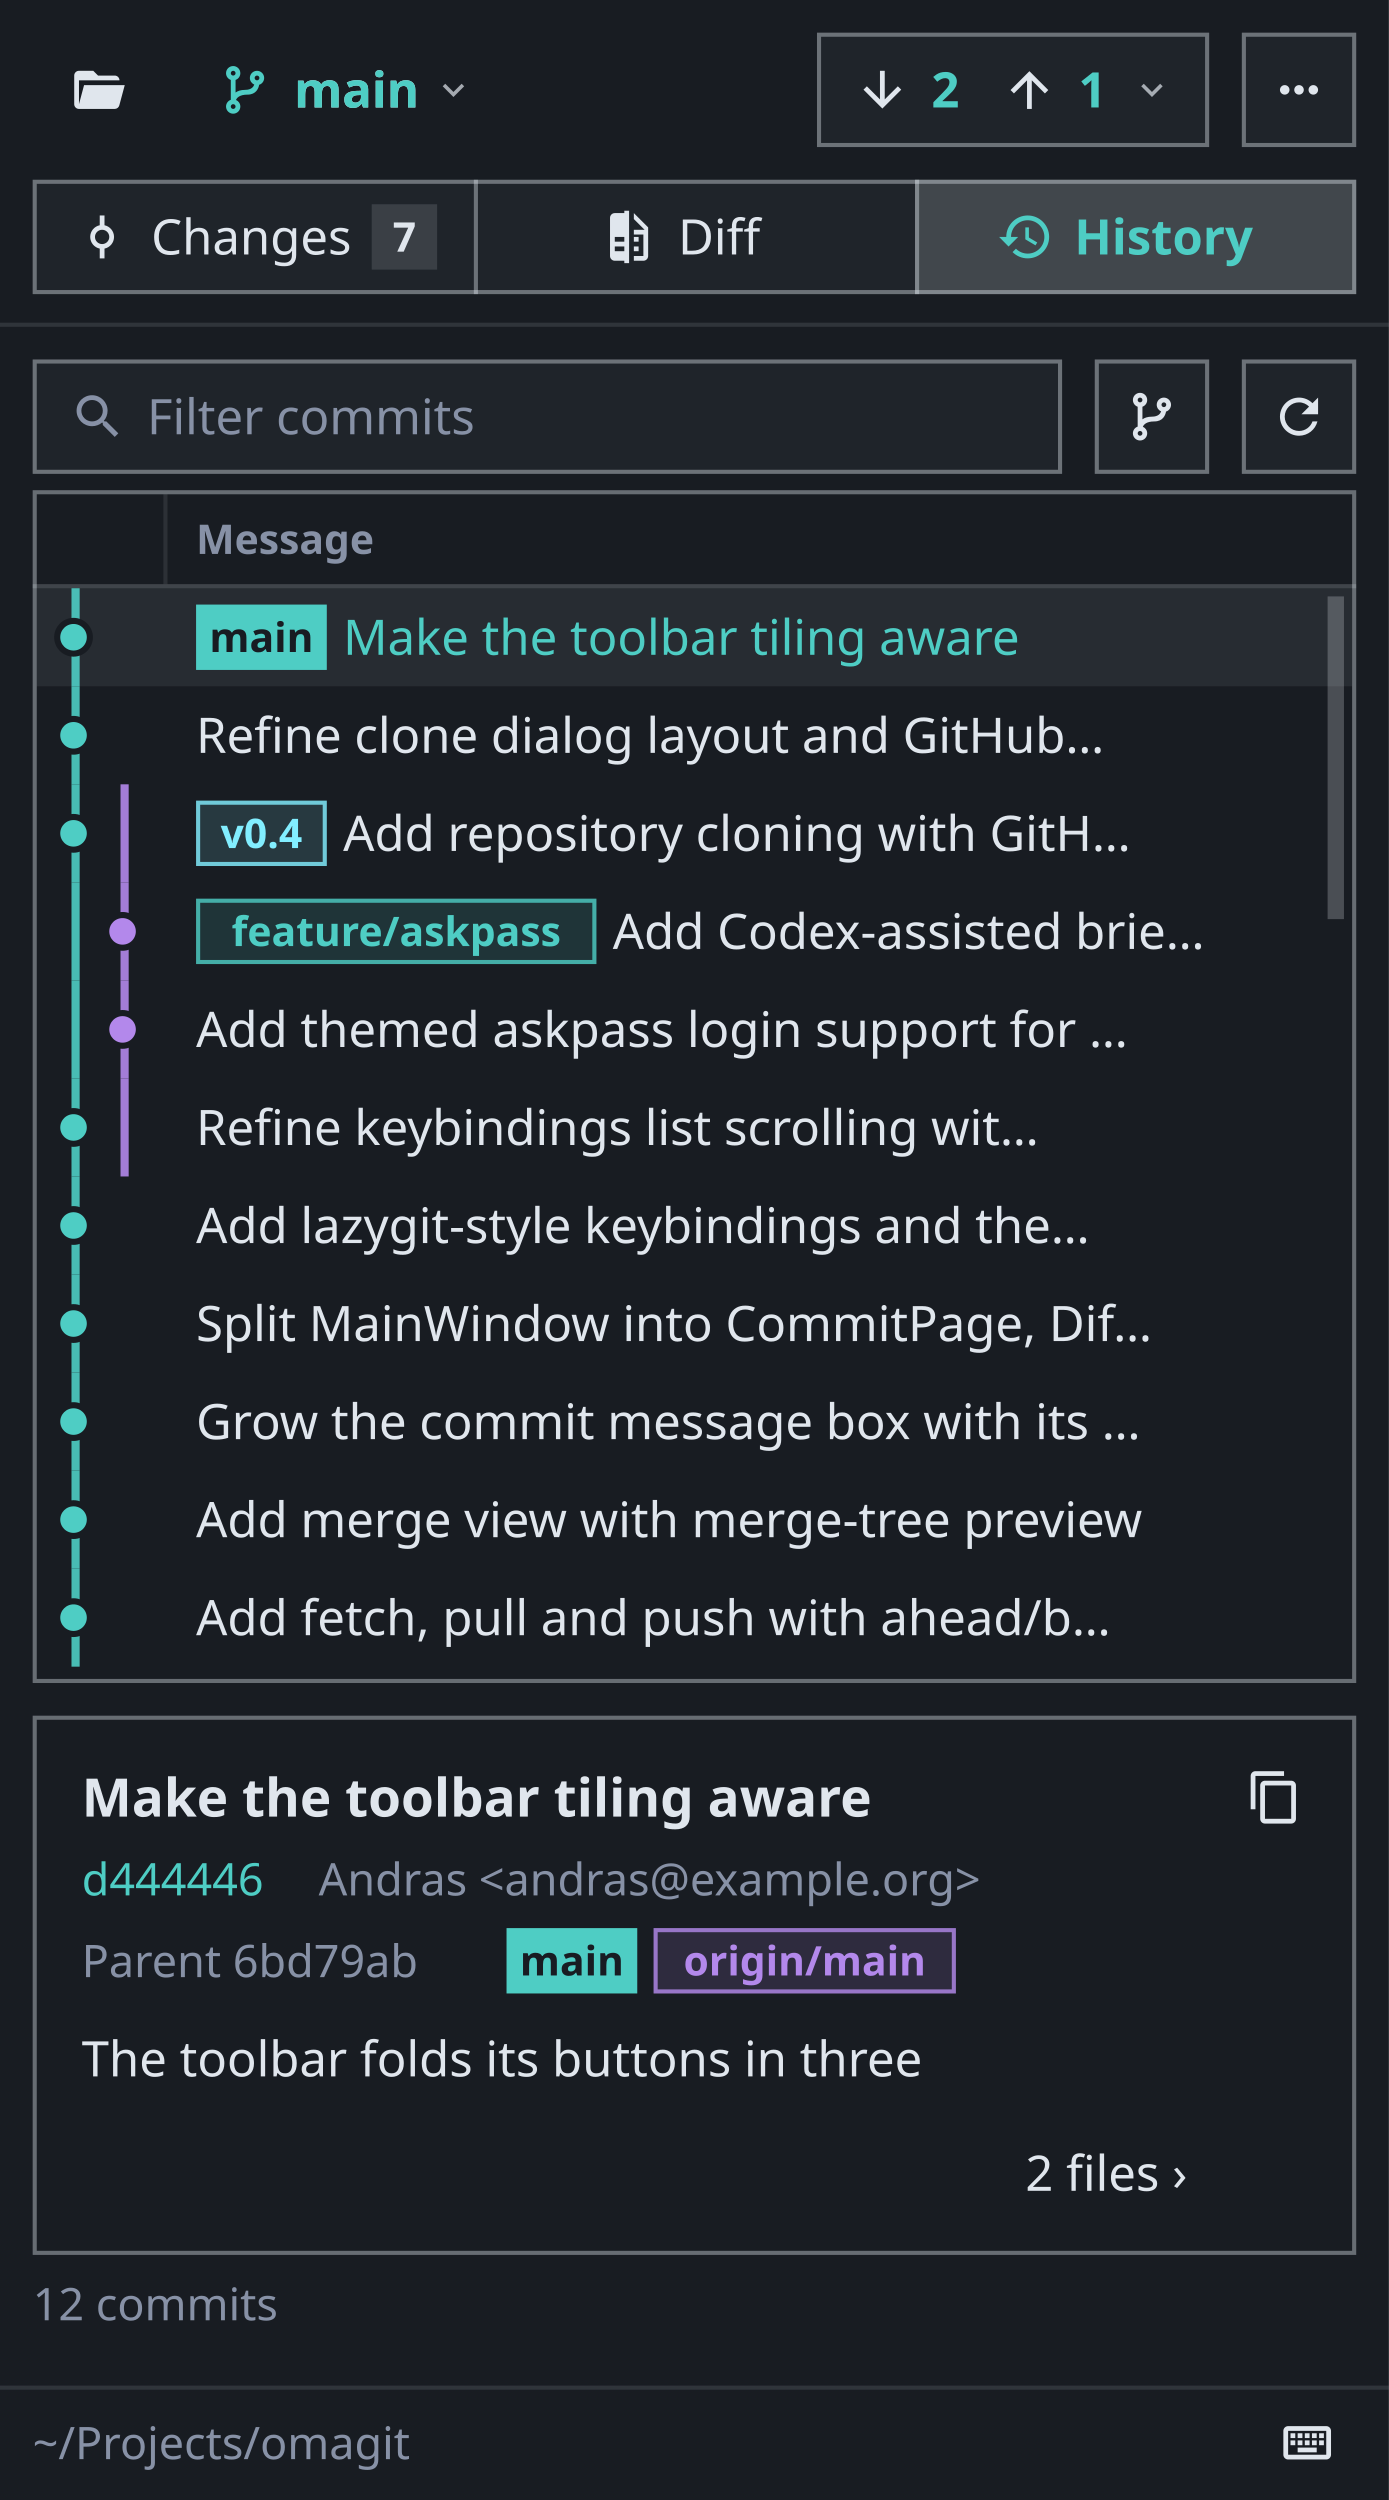
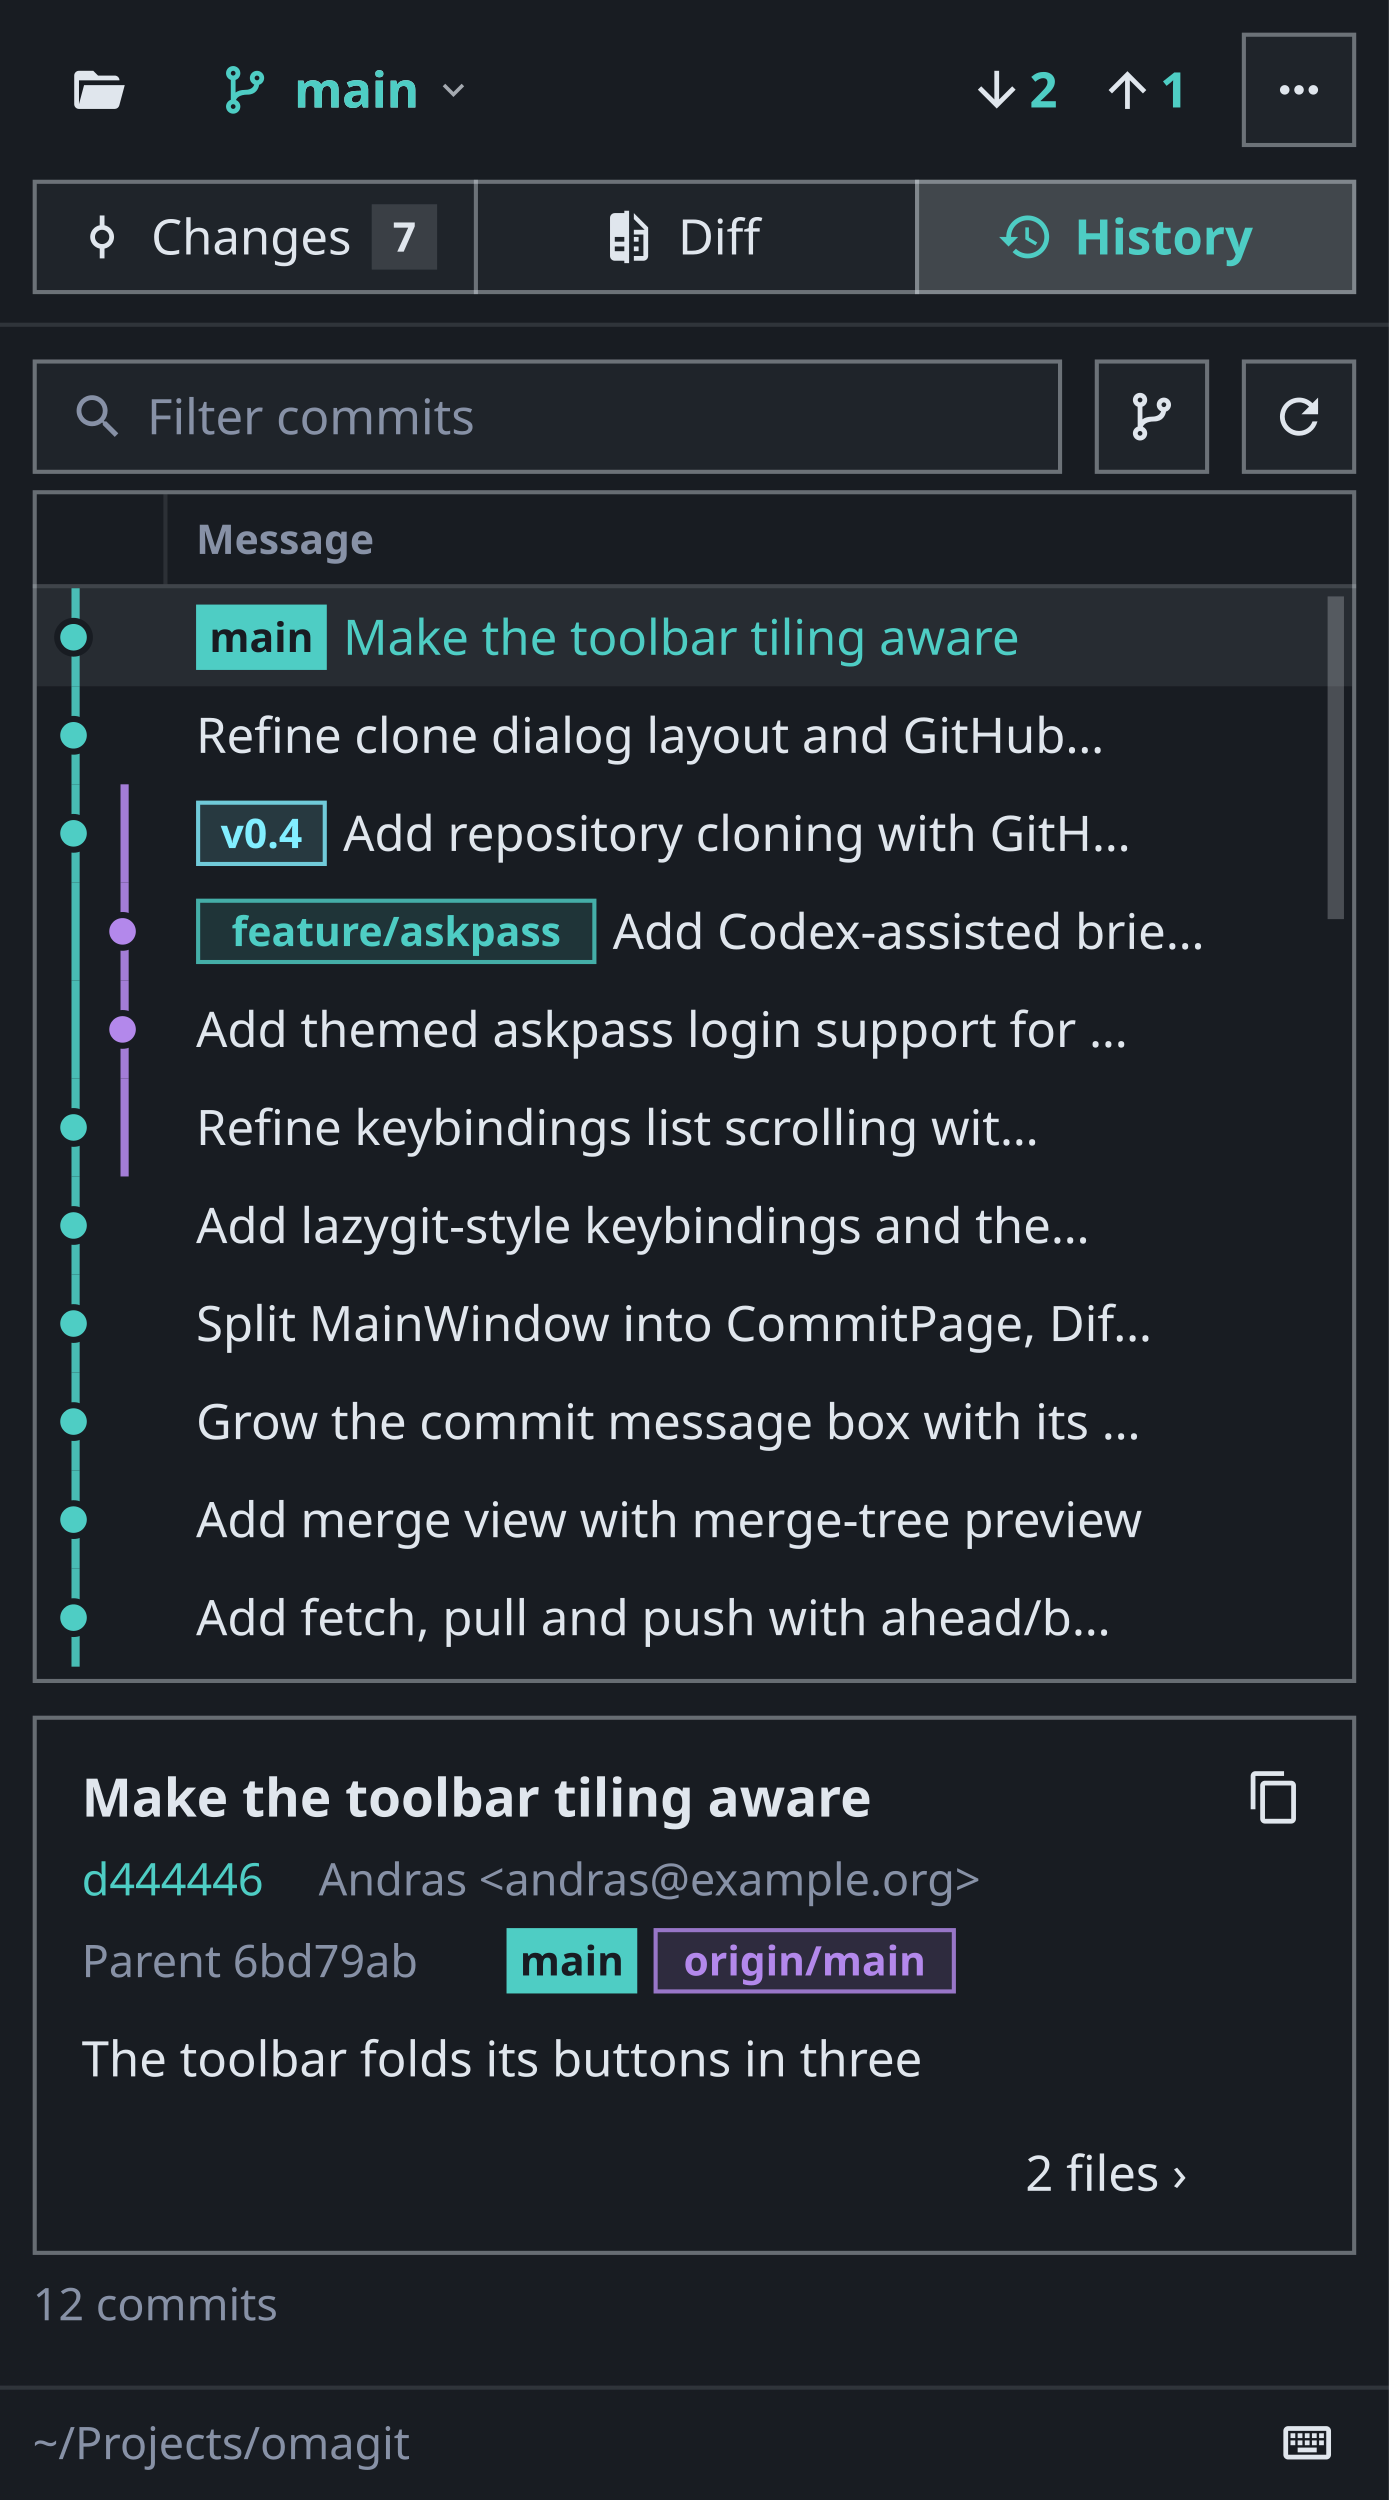
<svg xmlns="http://www.w3.org/2000/svg" id="Extra narrow · History tab" width="340" height="612" viewBox="0 0 340 612">
  <rect x="0" y="0" width="340" height="612" id="window" fill="#181c22" />
  <g id="TopBar">
    <g id="RepoChip">
      <g id="icon/folderOpen" transform="translate(17,15) scale(0.5833)">
        <path d="M19,20H4C2.89,20 2,19.1 2,18V6C2,4.89 2.89,4 4,4H10L12,6H19A2,2 0 0,1 21,8H21L4,8V18L6.14,10H23.21L20.93,18.5C20.7,19.37 19.92,20 19,20Z" fill="#e0e6ed" />
      </g>
    </g>
    <g id="BranchChip">
      <g id="icon/branch" transform="translate(53,15) scale(0.5833)">
        <path d="M13,14C9.64,14 8.54,15.35 8.18,16.24C9.25,16.7 10,17.76 10,19A3,3 0 0,1 7,22A3,3 0 0,1 4,19C4,17.69 4.83,16.58 6,16.17V7.83C4.83,7.42 4,6.31 4,5A3,3 0 0,1 7,2A3,3 0 0,1 10,5C10,6.31 9.17,7.42 8,7.83V13.12C8.88,12.47 10.16,12 12,12C14.67,12 15.56,10.66 15.85,9.77C14.77,9.32 14,8.25 14,7A3,3 0 0,1 17,4A3,3 0 0,1 20,7C20,8.34 19.12,9.5 17.91,9.86C17.65,11.29 16.68,14 13,14M7,18A1,1 0 0,0 6,19A1,1 0 0,0 7,20A1,1 0 0,0 8,19A1,1 0 0,0 7,18M7,4A1,1 0 0,0 6,5A1,1 0 0,0 7,6A1,1 0 0,0 8,5A1,1 0 0,0 7,4M17,6A1,1 0 0,0 16,7A1,1 0 0,0 17,8A1,1 0 0,0 18,7A1,1 0 0,0 17,6Z" fill="#4ecdc4" />
      </g>
      <text x="72" y="26.3" font-family="JetBrains Mono" font-size="12" font-weight="700" fill="#e0e6ed" id="label" xml:space="preserve">main</text>
      <g id="icon/chevron" transform="translate(105.75,16.75) scale(0.4375)">
        <path d="M7.41,8.58L12,13.17L16.59,8.58L18,10L12,16L6,10L7.41,8.58Z" fill="#e0e6ed" fill-opacity="0.7" />
      </g>
    </g>
    <g id="BranchChip/label-accent">
      <text x="72" y="26.3" font-family="JetBrains Mono" font-size="12" font-weight="700" fill="#4ecdc4" xml:space="preserve">main</text>
    </g>
    <g id="More">
      <rect x="304" y="8" width="28" height="28" id="fill" fill="#e0e6ed" fill-opacity="0.04" />
      <rect x="304.5" y="8.5" width="27" height="27" id="border" fill="none" stroke="#e0e6ed" stroke-width="1" stroke-opacity="0.4" />
      <g id="icon/dots" transform="translate(311,15) scale(0.5833)">
        <path d="M16,12A2,2 0 0,1 18,10A2,2 0 0,1 20,12A2,2 0 0,1 18,14A2,2 0 0,1 16,12M10,12A2,2 0 0,1 12,10A2,2 0 0,1 14,12A2,2 0 0,1 12,14A2,2 0 0,1 10,12M4,12A2,2 0 0,1 6,10A2,2 0 0,1 8,12A2,2 0 0,1 6,14A2,2 0 0,1 4,12Z" fill="#e0e6ed" />
      </g>
    </g>
    <g id="SyncDropdown">
-       <rect x="200" y="8" width="96" height="28" fill="#e0e6ed" fill-opacity="0.04" />
-       <rect x="200.5" y="8.5" width="95" height="27" fill="none" stroke="#e0e6ed" stroke-width="1" stroke-opacity="0.4" />
-       <g id="icon/down" transform="translate(209,15) scale(0.5833)">
+       <g id="icon/down" transform="translate(237,15) scale(0.5833)">
        <path d="M11,4H13V16L18.5,10.5L19.92,11.92L12,19.84L4.08,11.92L5.5,10.5L11,16V4Z" fill="#e0e6ed" />
      </g>
-       <text x="228" y="26.3" font-family="JetBrains Mono" font-size="12" font-weight="700" fill="#4ecdc4" xml:space="preserve">2</text>
-       <g id="icon/up" transform="translate(245,15) scale(0.5833)">
+       <text x="252" y="26.3" font-family="JetBrains Mono" font-size="12" font-weight="700" fill="#4ecdc4" xml:space="preserve">2</text>
+       <g id="icon/up" transform="translate(269,15) scale(0.5833)">
        <path d="M13,20H11V8L5.5,13.5L4.08,12.08L12,4.16L19.92,12.08L18.5,13.5L13,8V20Z" fill="#e0e6ed" />
      </g>
-       <text x="264" y="26.3" font-family="JetBrains Mono" font-size="12" font-weight="700" fill="#4ecdc4" xml:space="preserve">1</text>
-       <g id="icon/chevron" transform="translate(276.75,16.75) scale(0.4375)">
-         <path d="M7.41,8.58L12,13.17L16.59,8.58L18,10L12,16L6,10L7.41,8.58Z" fill="#e0e6ed" fill-opacity="0.7" />
-       </g>
+       <text x="284" y="26.3" font-family="JetBrains Mono" font-size="12" font-weight="700" fill="#4ecdc4" xml:space="preserve">1</text>
    </g>
    <g id="NavTabs">
      <rect x="8" y="44" width="324" height="28" id="fill" fill="#e0e6ed" fill-opacity="0.04" />
      <g id="Segment/normal Changes">
        <g id="icon/commit" transform="translate(18,51) scale(0.5833)">
          <path d="M17,12C17,14.42 15.28,16.44 13,16.9V21H11V16.9C8.72,16.44 7,14.42 7,12C7,9.58 8.72,7.56 11,7.1V3H13V7.1C15.28,7.56 17,9.58 17,12M12,9A3,3 0 0,0 9,12A3,3 0 0,0 12,15A3,3 0 0,0 15,12A3,3 0 0,0 12,9Z" fill="#e0e6ed" />
        </g>
        <text x="37" y="62.3" font-family="JetBrains Mono" font-size="12" font-weight="400" fill="#e0e6ed" xml:space="preserve">Changes</text>
        <rect x="91" y="50" width="16" height="16" fill="#e0e6ed" fill-opacity="0.14" />
        <text x="99" y="61.6" font-family="JetBrains Mono" font-size="10" font-weight="700" fill="#e0e6ed" text-anchor="middle" xml:space="preserve">7</text>
      </g>
      <g id="Segment/normal Diff">
        <g id="icon/diff" transform="translate(147,51) scale(0.5833)">
          <path d="M10,18H6V16H10V18M10,14H6V12H10V14M10,1V2H6C4.89,2 4,2.89 4,4V20A2,2 0 0,0 6,22H10V23H12V1H10M20,8V20C20,21.11 19.11,22 18,22H14V20H18V11H14V9H18.5L14,4.5V2L20,8M16,14H14V12H16V14M16,18H14V16H16V18Z" fill="#e0e6ed" />
        </g>
        <text x="166" y="62.3" font-family="JetBrains Mono" font-size="12" font-weight="400" fill="#e0e6ed" xml:space="preserve">Diff</text>
      </g>
      <rect x="116" y="44" width="1" height="28" fill="#e0e6ed" fill-opacity="0.4" />
      <g id="Segment/selected History">
        <rect x="224" y="44" width="108" height="28" fill="#e0e6ed" fill-opacity="0.18" />
        <g id="icon/history" transform="translate(244,51) scale(0.5833)">
          <path d="M13.5,8H12V13L16.28,15.54L17,14.33L13.5,12.25V8M13,3A9,9 0 0,0 4,12H1L4.96,16.03L9,12H6A7,7 0 0,1 13,5A7,7 0 0,1 20,12A7,7 0 0,1 13,19C11.07,19 9.32,18.21 8.06,16.94L6.64,18.36C8.27,20 10.5,21 13,21A9,9 0 0,0 22,12A9,9 0 0,0 13,3" fill="#4ecdc4" />
        </g>
        <text x="263" y="62.3" font-family="JetBrains Mono" font-size="12" font-weight="700" fill="#4ecdc4" xml:space="preserve">History</text>
      </g>
      <rect x="224" y="44" width="1" height="28" fill="#e0e6ed" fill-opacity="0.4" />
      <rect x="8.5" y="44.5" width="323" height="27" id="border" fill="none" stroke="#e0e6ed" stroke-width="1" stroke-opacity="0.4" />
    </g>
    <rect x="0" y="79" width="340" height="1" fill="#e0e6ed" fill-opacity="0.12" />
  </g>
  <g id="Footer">
    <rect x="0" y="584" width="340" height="1" fill="#e0e6ed" fill-opacity="0.12" />
    <text x="8" y="602.0" font-family="JetBrains Mono" font-size="11" font-weight="400" fill="#8791a6" xml:space="preserve">~/Projects/omagit</text>
    <g id="Keybindings">
      <g id="icon/keyboard" transform="translate(313,591) scale(0.5833)">
        <path d="M4,5A2,2 0 0,0 2,7V17A2,2 0 0,0 4,19H20A2,2 0 0,0 22,17V7A2,2 0 0,0 20,5H4M4,7H20V17H4V7M5,8V10H7V8H5M8,8V10H10V8H8M11,8V10H13V8H11M14,8V10H16V8H14M17,8V10H19V8H17M5,11V13H7V11H5M8,11V13H10V11H8M11,11V13H13V11H11M14,11V13H16V11H14M17,11V13H19V11H17M8,14V16H16V14H8Z" fill="#e0e6ed" />
      </g>
    </g>
  </g>
  <g id="HistoryPage">
    <g id="Field/normal">
      <rect x="8" y="88" width="252" height="28" id="fill" fill="#e0e6ed" fill-opacity="0.04" />
      <rect x="8.5" y="88.5" width="251" height="27" id="border" fill="none" stroke="#e0e6ed" stroke-width="1" stroke-opacity="0.4" />
      <g id="icon/search" transform="translate(17,95) scale(0.5833)">
        <path d="M9.5,3A6.5,6.5 0 0,1 16,9.5C16,11.11 15.41,12.59 14.44,13.73L14.71,14H15.5L20.5,19L19,20.5L14,15.5V14.71L13.73,14.44C12.59,15.41 11.11,16 9.5,16A6.5,6.5 0 0,1 3,9.5A6.5,6.5 0 0,1 9.5,3M9.5,5C7,5 5,7 5,9.5C5,12 7,14 9.5,14C12,14 14,12 14,9.5C14,7 12,5 9.5,5Z" fill="#8791a6" />
      </g>
      <text x="36" y="106.3" font-family="JetBrains Mono" font-size="12" font-weight="400" fill="#8791a6" id="placeholder" xml:space="preserve">Filter commits</text>
    </g>
    <g id="AllBranches">
      <rect x="268" y="88" width="28" height="28" id="fill" fill="#e0e6ed" fill-opacity="0.04" />
      <rect x="268.5" y="88.5" width="27" height="27" id="border" fill="none" stroke="#e0e6ed" stroke-width="1" stroke-opacity="0.4" />
      <g id="icon/branch" transform="translate(275,95) scale(0.5833)">
        <path d="M13,14C9.64,14 8.54,15.35 8.18,16.24C9.25,16.7 10,17.76 10,19A3,3 0 0,1 7,22A3,3 0 0,1 4,19C4,17.69 4.83,16.58 6,16.17V7.83C4.83,7.42 4,6.31 4,5A3,3 0 0,1 7,2A3,3 0 0,1 10,5C10,6.31 9.17,7.42 8,7.83V13.12C8.88,12.47 10.16,12 12,12C14.67,12 15.56,10.66 15.85,9.77C14.77,9.32 14,8.25 14,7A3,3 0 0,1 17,4A3,3 0 0,1 20,7C20,8.34 19.12,9.5 17.91,9.86C17.65,11.29 16.68,14 13,14M7,18A1,1 0 0,0 6,19A1,1 0 0,0 7,20A1,1 0 0,0 8,19A1,1 0 0,0 7,18M7,4A1,1 0 0,0 6,5A1,1 0 0,0 7,6A1,1 0 0,0 8,5A1,1 0 0,0 7,4M17,6A1,1 0 0,0 16,7A1,1 0 0,0 17,8A1,1 0 0,0 18,7A1,1 0 0,0 17,6Z" fill="#e0e6ed" />
      </g>
    </g>
    <g id="Refresh">
      <rect x="304" y="88" width="28" height="28" id="fill" fill="#e0e6ed" fill-opacity="0.04" />
      <rect x="304.5" y="88.5" width="27" height="27" id="border" fill="none" stroke="#e0e6ed" stroke-width="1" stroke-opacity="0.4" />
      <g id="icon/refresh" transform="translate(311,95) scale(0.5833)">
        <path d="M17.65,6.35C16.2,4.9 14.21,4 12,4A8,8 0 0,0 4,12A8,8 0 0,0 12,20C15.73,20 18.84,17.45 19.73,14H17.65C16.83,16.33 14.61,18 12,18A6,6 0 0,1 6,12A6,6 0 0,1 12,6C13.66,6 15.14,6.69 16.22,7.78L13,11H20V4L17.65,6.35Z" fill="#e0e6ed" />
      </g>
    </g>
    <g id="CommitsTable">
      <rect x="8.5" y="120.5" width="323" height="291" fill="none" stroke="#e0e6ed" stroke-width="1" stroke-opacity="0.4" />
      <rect x="8" y="143" width="324" height="1" fill="#e0e6ed" fill-opacity="0.2" />
      <rect x="40" y="121" width="1" height="22" fill="#e0e6ed" fill-opacity="0.1" />
      <text x="48" y="135.6" font-family="JetBrains Mono" font-size="10" font-weight="700" fill="#8791a6" xml:space="preserve">Message</text>
      <g id="CommitRow/selected d444446">
        <rect x="9" y="144" width="322" height="24" fill="#e0e6ed" fill-opacity="0.08" />
        <rect x="17.5" y="144" width="2" height="24" fill="#4ecdc4" fill-opacity="0.9" />
        <circle cx="18" cy="156" r="4" fill="#4ecdc4" stroke="#181c22" stroke-width="1.5" />
        <g id="RefChip/head main">
          <rect x="48" y="148" width="32" height="16" fill="#4ecdc4" />
          <text x="64" y="159.6" font-family="JetBrains Mono" font-size="10" font-weight="700" fill="#181c22" text-anchor="middle" xml:space="preserve">main</text>
        </g>
        <text x="84" y="160.3" font-family="JetBrains Mono" font-size="12" font-weight="400" fill="#4ecdc4" xml:space="preserve">Make the toolbar tiling aware</text>
      </g>
      <g id="CommitRow/normal 6bd79ab">
        <rect x="17.5" y="168" width="2" height="24" fill="#4ecdc4" fill-opacity="0.9" />
        <circle cx="18" cy="180" r="4" fill="#4ecdc4" stroke="#181c22" stroke-width="1.5" />
        <text x="48" y="184.3" font-family="JetBrains Mono" font-size="12" font-weight="400" fill="#e0e6ed" xml:space="preserve">Refine clone dialog layout and GitHub…</text>
      </g>
      <g id="CommitRow/normal 14d6d14">
        <rect x="17.5" y="192" width="2" height="24" fill="#4ecdc4" fill-opacity="0.9" />
        <rect x="29.5" y="192" width="2" height="24" fill="#b388eb" fill-opacity="0.9" />
        <circle cx="18" cy="204" r="4" fill="#4ecdc4" stroke="#181c22" stroke-width="1.5" />
        <g id="RefChip/tag v0.4">
          <rect x="48" y="196" width="32" height="16" fill="#82eeff" fill-opacity="0.14" />
          <rect x="48.5" y="196.5" width="31" height="15" fill="none" stroke="#82eeff" stroke-width="1" stroke-opacity="0.8" />
          <text x="64" y="207.6" font-family="JetBrains Mono" font-size="10" font-weight="700" fill="#82eeff" text-anchor="middle" xml:space="preserve">v0.4</text>
        </g>
        <text x="84" y="208.3" font-family="JetBrains Mono" font-size="12" font-weight="400" fill="#e0e6ed" xml:space="preserve">Add repository cloning with GitH…</text>
      </g>
      <g id="CommitRow/normal 2258b52">
        <rect x="17.5" y="216" width="2" height="24" fill="#4ecdc4" fill-opacity="0.9" />
        <rect x="29.5" y="216" width="2" height="24" fill="#b388eb" fill-opacity="0.9" />
        <circle cx="30" cy="228" r="4" fill="#b388eb" stroke="#181c22" stroke-width="1.5" />
        <g id="RefChip/local feature/askpass">
          <rect x="48" y="220" width="98" height="16" fill="#4ecdc4" fill-opacity="0.14" />
          <rect x="48.5" y="220.5" width="97" height="15" fill="none" stroke="#4ecdc4" stroke-width="1" stroke-opacity="0.8" />
          <text x="97" y="231.6" font-family="JetBrains Mono" font-size="10" font-weight="700" fill="#4ecdc4" text-anchor="middle" xml:space="preserve">feature/askpass</text>
        </g>
        <text x="150" y="232.3" font-family="JetBrains Mono" font-size="12" font-weight="400" fill="#e0e6ed" xml:space="preserve">Add Codex-assisted brie…</text>
      </g>
      <g id="CommitRow/normal 264ad70">
        <rect x="17.5" y="240" width="2" height="24" fill="#4ecdc4" fill-opacity="0.9" />
        <rect x="29.5" y="240" width="2" height="24" fill="#b388eb" fill-opacity="0.9" />
        <circle cx="30" cy="252" r="4" fill="#b388eb" stroke="#181c22" stroke-width="1.5" />
        <text x="48" y="256.3" font-family="JetBrains Mono" font-size="12" font-weight="400" fill="#e0e6ed" xml:space="preserve">Add themed askpass login support for …</text>
      </g>
      <g id="CommitRow/normal 571c560">
        <rect x="17.5" y="264" width="2" height="24" fill="#4ecdc4" fill-opacity="0.9" />
        <rect x="29.5" y="264" width="2" height="24" fill="#b388eb" fill-opacity="0.9" />
        <circle cx="18" cy="276" r="4" fill="#4ecdc4" stroke="#181c22" stroke-width="1.5" />
        <text x="48" y="280.3" font-family="JetBrains Mono" font-size="12" font-weight="400" fill="#e0e6ed" xml:space="preserve">Refine keybindings list scrolling wit…</text>
      </g>
      <g id="CommitRow/normal 9d101a1">
        <rect x="17.5" y="288" width="2" height="24" fill="#4ecdc4" fill-opacity="0.9" />
        <circle cx="18" cy="300" r="4" fill="#4ecdc4" stroke="#181c22" stroke-width="1.5" />
        <text x="48" y="304.3" font-family="JetBrains Mono" font-size="12" font-weight="400" fill="#e0e6ed" xml:space="preserve">Add lazygit-style keybindings and the…</text>
      </g>
      <g id="CommitRow/normal 3fa02c9">
        <rect x="17.5" y="312" width="2" height="24" fill="#4ecdc4" fill-opacity="0.9" />
        <circle cx="18" cy="324" r="4" fill="#4ecdc4" stroke="#181c22" stroke-width="1.5" />
        <text x="48" y="328.3" font-family="JetBrains Mono" font-size="12" font-weight="400" fill="#e0e6ed" xml:space="preserve">Split MainWindow into CommitPage, Dif…</text>
      </g>
      <g id="CommitRow/normal b71e0d2">
        <rect x="17.5" y="336" width="2" height="24" fill="#4ecdc4" fill-opacity="0.9" />
        <circle cx="18" cy="348" r="4" fill="#4ecdc4" stroke="#181c22" stroke-width="1.5" />
        <text x="48" y="352.3" font-family="JetBrains Mono" font-size="12" font-weight="400" fill="#e0e6ed" xml:space="preserve">Grow the commit message box with its …</text>
      </g>
      <g id="CommitRow/normal aa90c11">
        <rect x="17.5" y="360" width="2" height="24" fill="#4ecdc4" fill-opacity="0.9" />
        <circle cx="18" cy="372" r="4" fill="#4ecdc4" stroke="#181c22" stroke-width="1.5" />
        <text x="48" y="376.3" font-family="JetBrains Mono" font-size="12" font-weight="400" fill="#e0e6ed" xml:space="preserve">Add merge view with merge-tree preview</text>
      </g>
      <g id="CommitRow/normal 0c4e77d">
        <rect x="17.5" y="384" width="2" height="24" fill="#4ecdc4" fill-opacity="0.9" />
        <circle cx="18" cy="396" r="4" fill="#4ecdc4" stroke="#181c22" stroke-width="1.5" />
        <text x="48" y="400.3" font-family="JetBrains Mono" font-size="12" font-weight="400" fill="#e0e6ed" xml:space="preserve">Add fetch, pull and push with ahead/b…</text>
      </g>
      <rect x="325" y="146" width="4" height="79" id="Scrollbar" fill="#e0e6ed" fill-opacity="0.25" />
    </g>
    <g id="CommitDetails">
      <rect x="8.5" y="420.5" width="323" height="131" fill="none" stroke="#e0e6ed" stroke-width="1" stroke-opacity="0.4" />
      <g id="CopySha">
        <g id="icon/copy" transform="translate(305,433) scale(0.5833)">
          <path d="M19,21H8V7H19M19,5H8A2,2 0 0,0 6,7V21A2,2 0 0,0 8,23H19A2,2 0 0,0 21,21V7A2,2 0 0,0 19,5M16,1H4A2,2 0 0,0 2,3V17H4V3H16V1Z" fill="#e0e6ed" />
        </g>
      </g>
      <text x="20" y="444.7" font-family="JetBrains Mono" font-size="13" font-weight="700" fill="#e0e6ed" xml:space="preserve">Make the toolbar tiling aware</text>
      <text x="20" y="464.0" font-family="JetBrains Mono" font-size="11" font-weight="400" fill="#4ecdc4" xml:space="preserve">d444446</text>
      <text x="78" y="464.0" font-family="JetBrains Mono" font-size="11" font-weight="400" fill="#8791a6" xml:space="preserve">Andras &lt;andras@example.org&gt;</text>
      <text x="20" y="484.0" font-family="JetBrains Mono" font-size="11" font-weight="400" fill="#8791a6" xml:space="preserve">Parent 6bd79ab</text>
      <g id="RefChip/head main">
        <rect x="124" y="472" width="32" height="16" fill="#4ecdc4" />
        <text x="140" y="483.6" font-family="JetBrains Mono" font-size="10" font-weight="700" fill="#181c22" text-anchor="middle" xml:space="preserve">main</text>
      </g>
      <g id="RefChip/remote origin/main">
        <rect x="160" y="472" width="74" height="16" fill="#b388eb" fill-opacity="0.14" />
        <rect x="160.5" y="472.5" width="73" height="15" fill="none" stroke="#b388eb" stroke-width="1" stroke-opacity="0.8" />
        <text x="197" y="483.6" font-family="JetBrains Mono" font-size="10" font-weight="700" fill="#b388eb" text-anchor="middle" xml:space="preserve">origin/main</text>
      </g>
      <text x="20" y="508.3" font-family="JetBrains Mono" font-size="12" font-weight="400" fill="#e0e6ed" xml:space="preserve">The toolbar folds its buttons in three</text>
      <g id="ShowFiles">
        <text x="251" y="536.3" font-family="JetBrains Mono" font-size="12" font-weight="400" fill="#e0e6ed" id="label" xml:space="preserve">2 files ›</text>
      </g>
    </g>
    <text x="8" y="568.0" font-family="JetBrains Mono" font-size="11" font-weight="400" fill="#8791a6" xml:space="preserve">12 commits</text>
  </g>
</svg>
